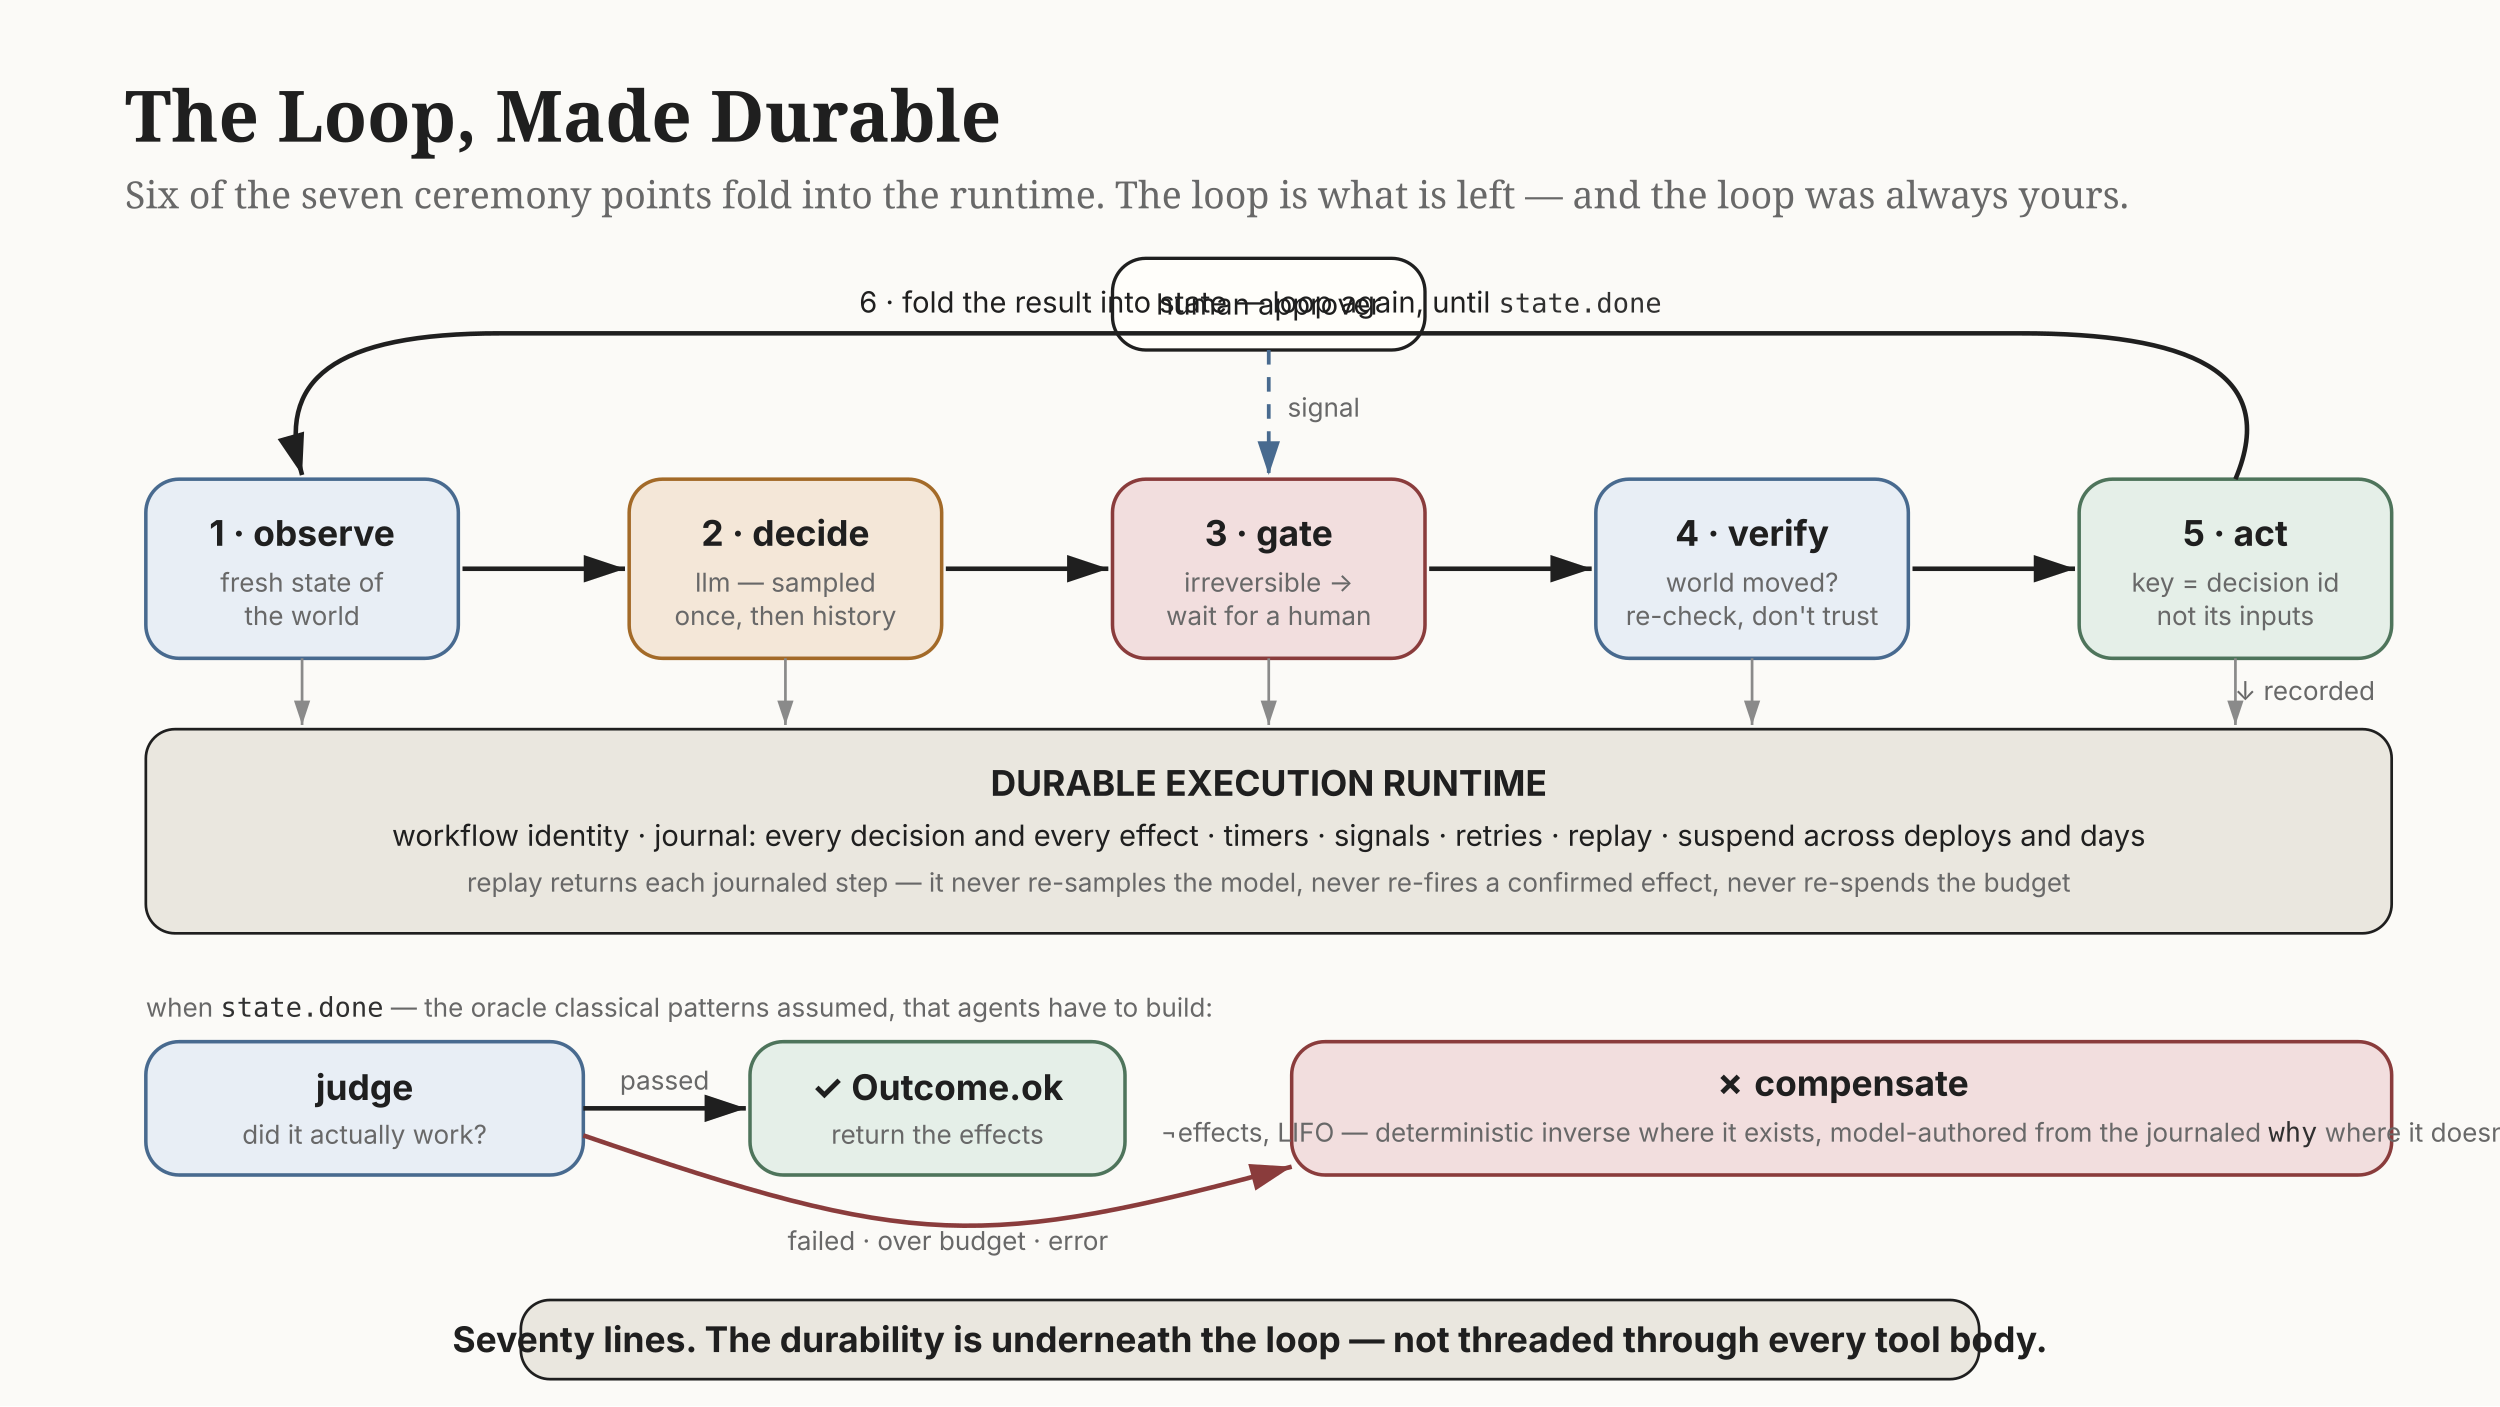
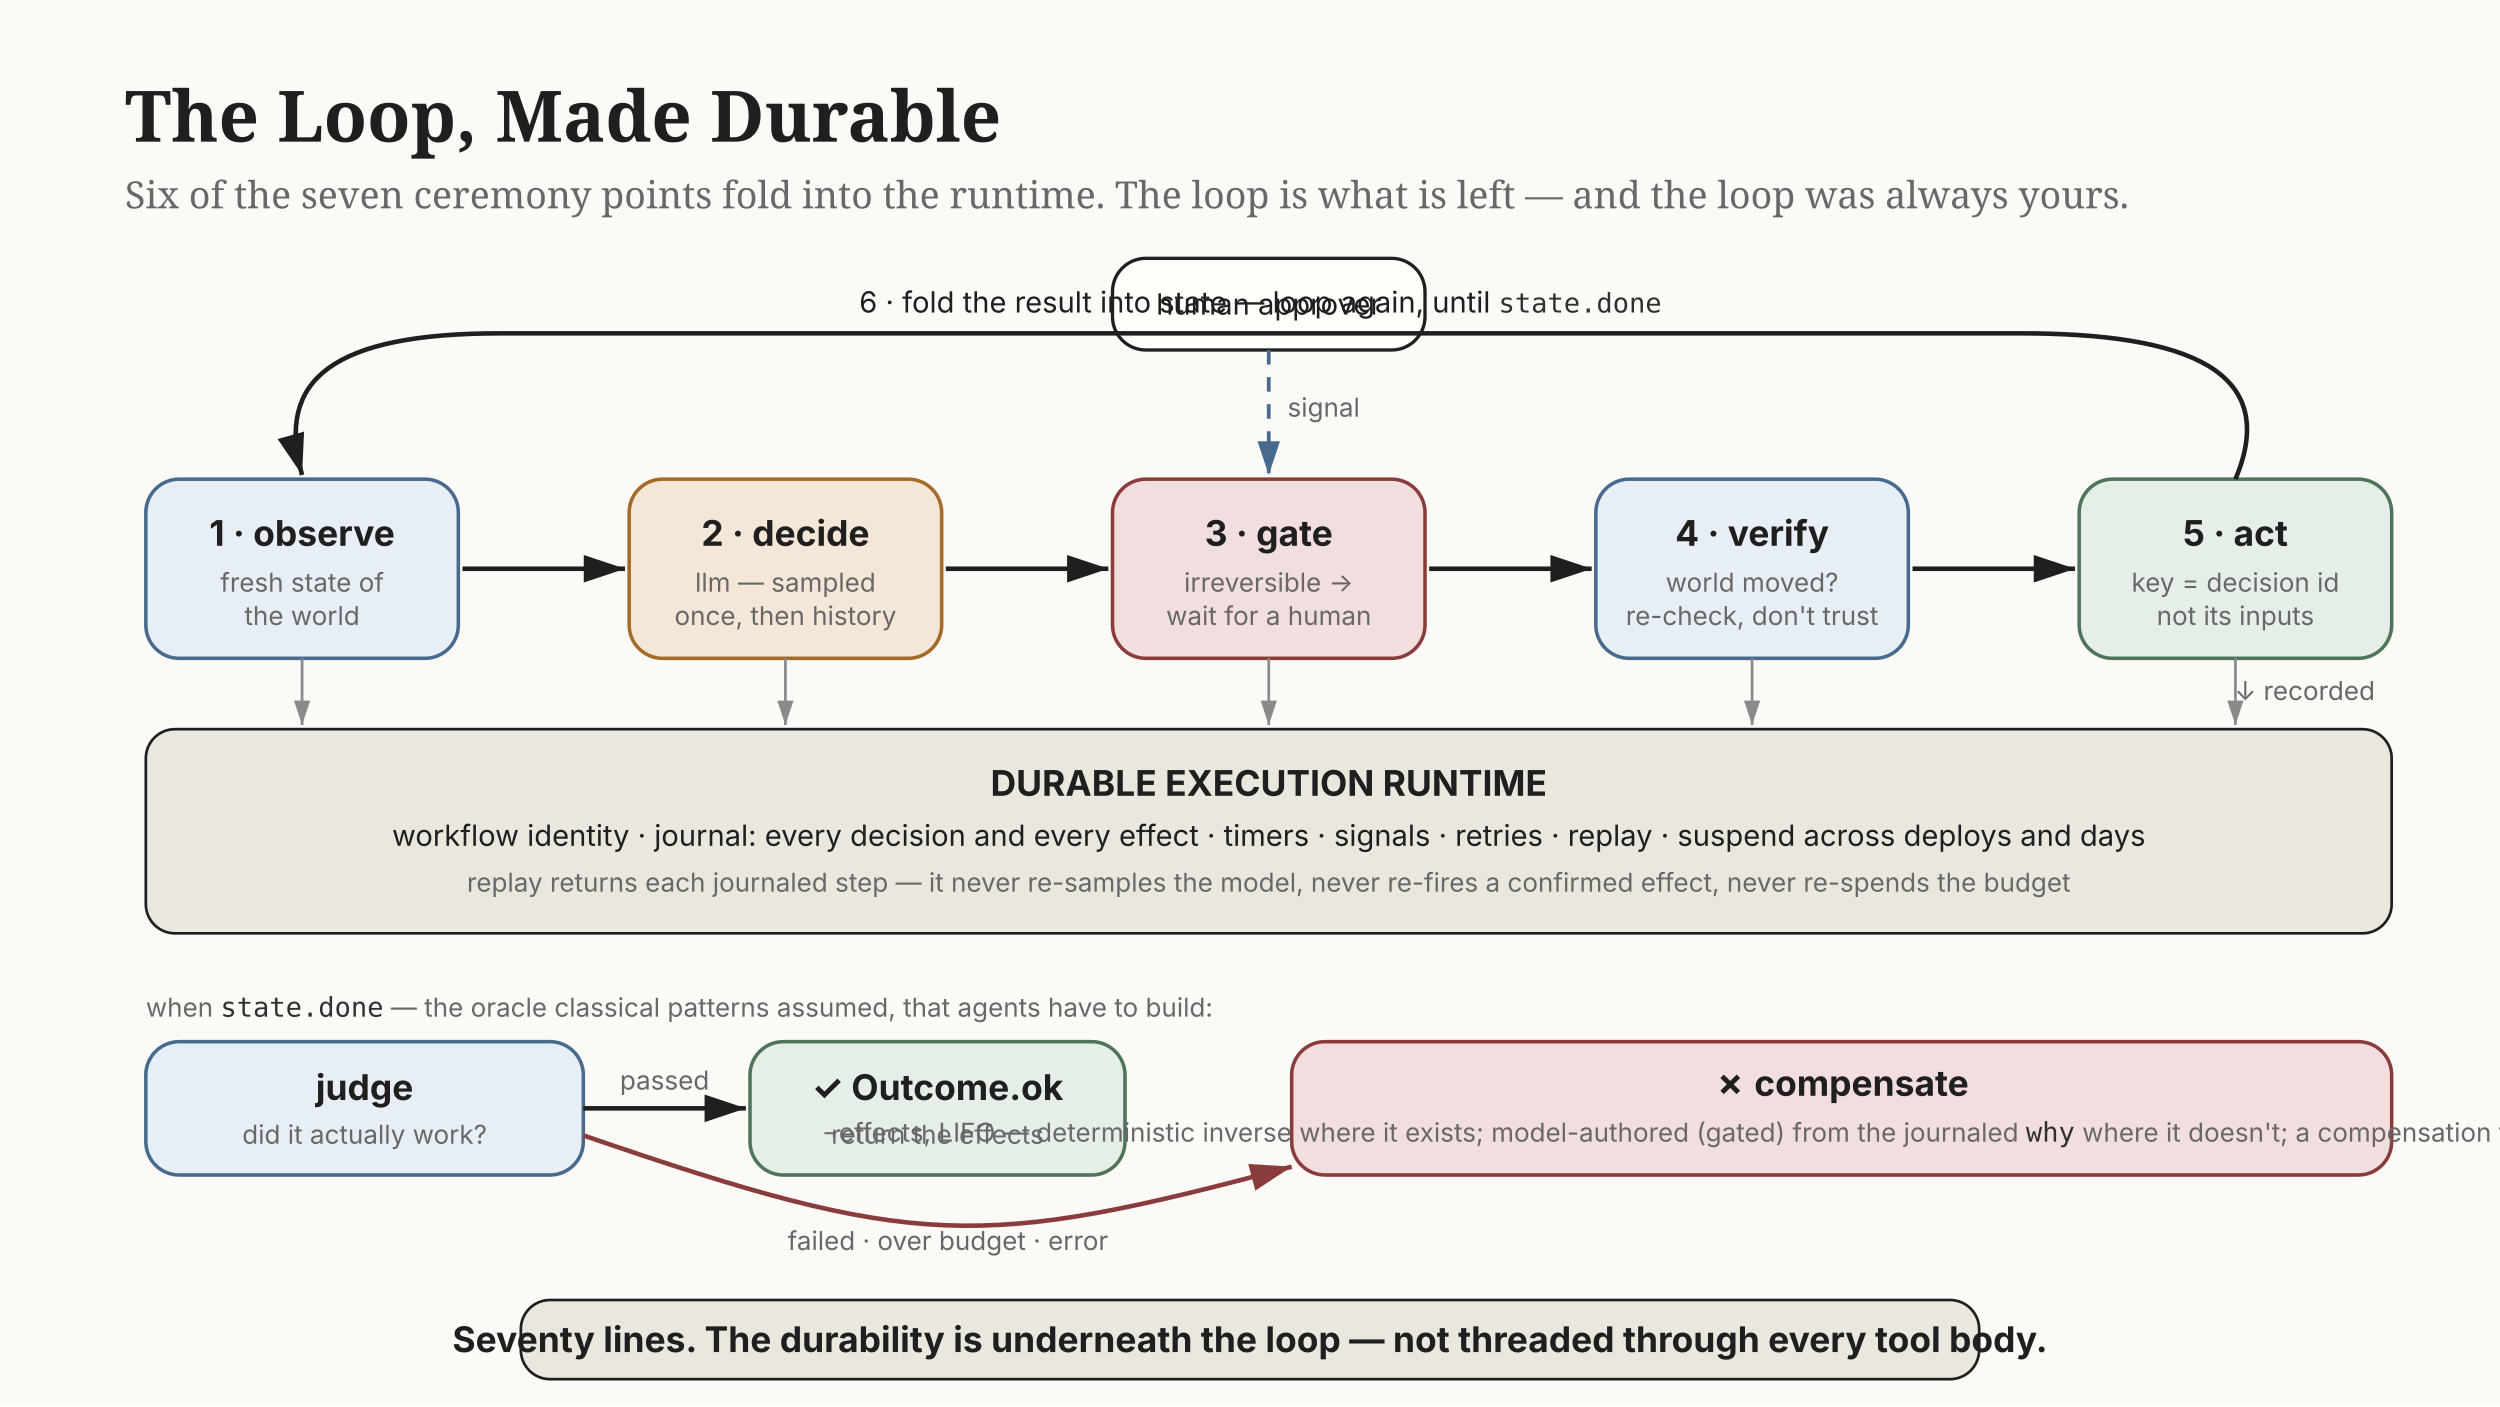
<svg xmlns="http://www.w3.org/2000/svg" width="1200" height="675" viewBox="0 0 1200 675" role="img" aria-labelledby="title desc">
  <defs>
    <marker id="arrow" markerWidth="10" markerHeight="10" refX="9" refY="3" orient="auto" markerUnits="strokeWidth">
      <path d="M0,0 L9,3 L0,6 Z" fill="#1f1f1f" />
    </marker>
    <marker id="arrow-blue" markerWidth="10" markerHeight="10" refX="9" refY="3" orient="auto" markerUnits="strokeWidth">
      <path d="M0,0 L9,3 L0,6 Z" fill="#486A8F" />
    </marker>
    <marker id="arrow-red" markerWidth="10" markerHeight="10" refX="9" refY="3" orient="auto" markerUnits="strokeWidth">
      <path d="M0,0 L9,3 L0,6 Z" fill="#8A3C3C" />
    </marker>
    <marker id="arrow-grey" markerWidth="10" markerHeight="10" refX="9" refY="3" orient="auto" markerUnits="strokeWidth">
      <path d="M0,0 L9,3 L0,6 Z" fill="#8a8a8a" />
    </marker>
    <style>
      .bg { fill: #fbfaf7; }
      .title { font: 700 34px ui-serif, Georgia, serif; fill: #1f1f1f; }
      .subtitle { font: 400 18px ui-serif, Georgia, serif; fill: #686868; }
      .label { font: 700 17px ui-sans-serif, system-ui, -apple-system, Segoe UI, sans-serif; fill: #1f1f1f; }
      .small { font: 400 14px ui-sans-serif, system-ui, -apple-system, Segoe UI, sans-serif; fill: #1f1f1f; }
      .tiny { font: 400 12.5px ui-sans-serif, system-ui, -apple-system, Segoe UI, sans-serif; fill: #686868; }
      .mono { font: 500 13px ui-monospace, SFMono-Regular, Menlo, Consolas, monospace; fill: #303030; }
      .box { fill: #fffefa; stroke: #1f1f1f; stroke-width: 1.6; rx: 16; }
      .soft { fill: #EAE7DF; stroke: #1f1f1f; stroke-width: 1.3; rx: 14; }
      .blue { fill: #E8EEF5; stroke: #486A8F; stroke-width: 1.7; rx: 16; }
      .amber { fill: #F4E7D8; stroke: #A36A28; stroke-width: 1.7; rx: 16; }
      .red { fill: #F2DEDE; stroke: #8A3C3C; stroke-width: 1.7; rx: 16; }
      .green { fill: #E5EFE8; stroke: #4E745B; stroke-width: 1.7; rx: 16; }
      .line { stroke: #1f1f1f; stroke-width: 2.2; fill: none; marker-end: url(#arrow); }
      .line-blue { stroke: #486A8F; stroke-width: 2.2; fill: none; marker-end: url(#arrow-blue); }
      .line-red { stroke: #8A3C3C; stroke-width: 2.2; fill: none; marker-end: url(#arrow-red); }
      .dash-blue { stroke: #486A8F; stroke-width: 1.8; fill: none; stroke-dasharray: 7 6; marker-end: url(#arrow-blue); }
      .thin { stroke: #8a8a8a; stroke-width: 1.3; fill: none; marker-end: url(#arrow-grey); }
    </style>
  </defs>
  <rect class="bg" x="0" y="0" width="1200" height="675" />
  <text x="60" y="68" class="title" text-anchor="start">The Loop, Made Durable</text>
  <text x="60" y="100" class="subtitle" text-anchor="start">Six of the seven ceremony points fold into the runtime. The loop is what is left — and the loop was always yours.</text>
  <rect x="534" y="124" width="150" height="44" class="box" />
  <text x="609" y="151" class="small" text-anchor="middle">human approver</text>
  <path d="M609,168 L609,228" class="dash-blue" />
  <text x="618" y="200" class="tiny" text-anchor="start">signal</text>
  <rect x="70" y="230" width="150" height="86" class="blue" />
  <text x="145" y="262" class="label" text-anchor="middle">1 · observe</text>
  <text x="145" y="284" class="tiny" text-anchor="middle">fresh state of</text>
  <text x="145" y="300" class="tiny" text-anchor="middle">the world</text>
  <rect x="302" y="230" width="150" height="86" class="amber" />
  <text x="377" y="262" class="label" text-anchor="middle">2 · decide</text>
  <text x="377" y="284" class="tiny" text-anchor="middle">llm — sampled</text>
  <text x="377" y="300" class="tiny" text-anchor="middle">once, then history</text>
  <rect x="534" y="230" width="150" height="86" class="red" />
  <text x="609" y="262" class="label" text-anchor="middle">3 · gate</text>
  <text x="609" y="284" class="tiny" text-anchor="middle">irreversible →</text>
  <text x="609" y="300" class="tiny" text-anchor="middle">wait for a human</text>
  <rect x="766" y="230" width="150" height="86" class="blue" />
  <text x="841" y="262" class="label" text-anchor="middle">4 · verify</text>
  <text x="841" y="284" class="tiny" text-anchor="middle">world moved?</text>
  <text x="841" y="300" class="tiny" text-anchor="middle">re-check, don't trust</text>
  <rect x="998" y="230" width="150" height="86" class="green" />
  <text x="1073" y="262" class="label" text-anchor="middle">5 · act</text>
  <text x="1073" y="284" class="tiny" text-anchor="middle">key = decision id</text>
  <text x="1073" y="300" class="tiny" text-anchor="middle">not its inputs</text>
  <path d="M222,273 L300,273" class="line" />
  <path d="M454,273 L532,273" class="line" />
  <path d="M686,273 L764,273" class="line" />
  <path d="M918,273 L996,273" class="line" />
  <path d="M1073,230 C1095,178 1050,160 970,160 L240,160 C160,160 132,182 145,228" class="line" />
  <text x="605" y="150" class="small" text-anchor="middle">6 · fold the result into state — loop again, until <tspan class="mono">state.done</tspan>
  </text>
  <rect x="70" y="350" width="1078" height="98" class="soft" />
  <text x="609" y="382" class="label" text-anchor="middle">DURABLE EXECUTION RUNTIME</text>
  <text x="609" y="406" class="small" text-anchor="middle">workflow identity · journal: every decision and every effect · timers · signals · retries · replay · suspend across deploys and days</text>
  <text x="609" y="428" class="tiny" text-anchor="middle">replay returns each journaled step — it never re-samples the model, never re-fires a confirmed effect, never re-spends the budget</text>
  <path d="M145,316 L145,348" class="thin" />
  <path d="M377,316 L377,348" class="thin" />
  <path d="M609,316 L609,348" class="thin" />
  <path d="M841,316 L841,348" class="thin" />
  <path d="M1073,316 L1073,348" class="thin" />
  <text x="1140" y="336" class="tiny" text-anchor="end">↓ recorded</text>
  <text x="70" y="488" class="tiny" text-anchor="start">when <tspan class="mono">state.done</tspan> — the oracle classical patterns assumed, that agents have to build:</text>
  <rect x="70" y="500" width="210" height="64" class="blue" />
  <text x="175" y="528" class="label" text-anchor="middle">judge</text>
  <text x="175" y="549" class="tiny" text-anchor="middle">did it actually work?</text>
  <rect x="360" y="500" width="180" height="64" class="green" />
  <text x="450" y="528" class="label" text-anchor="middle">✓  Outcome.ok</text>
  <text x="450" y="549" class="tiny" text-anchor="middle">return the effects</text>
  <rect x="620" y="500" width="528" height="64" class="red" />
  <text x="884" y="526" class="label" text-anchor="middle">✗  compensate</text>
-   <text x="884" y="548" class="tiny" text-anchor="middle">¬effects, LIFO — deterministic inverse where it exists, model-authored from the journaled <tspan class="mono">why</tspan> where it doesn't</text>
+   <text x="884" y="548" class="tiny" text-anchor="middle">¬effects, LIFO — deterministic inverse where it exists; model-authored (gated) from the journaled <tspan class="mono">why</tspan> where it doesn't; a compensation that fails → stuck, and a page</text>
  <path d="M280,532 L358,532" class="line" />
  <text x="319" y="523" class="tiny" text-anchor="middle">passed</text>
  <path d="M280,545 C440,600 470,600 620,560" class="line-red" />
  <text x="455" y="600" class="tiny" text-anchor="middle">failed · over budget · error</text>
  <rect x="250" y="624" width="700" height="38" class="soft" />
  <text x="600" y="649" class="label" text-anchor="middle">Seventy lines. The durability is underneath the loop — not threaded through every tool body.</text>
</svg>
